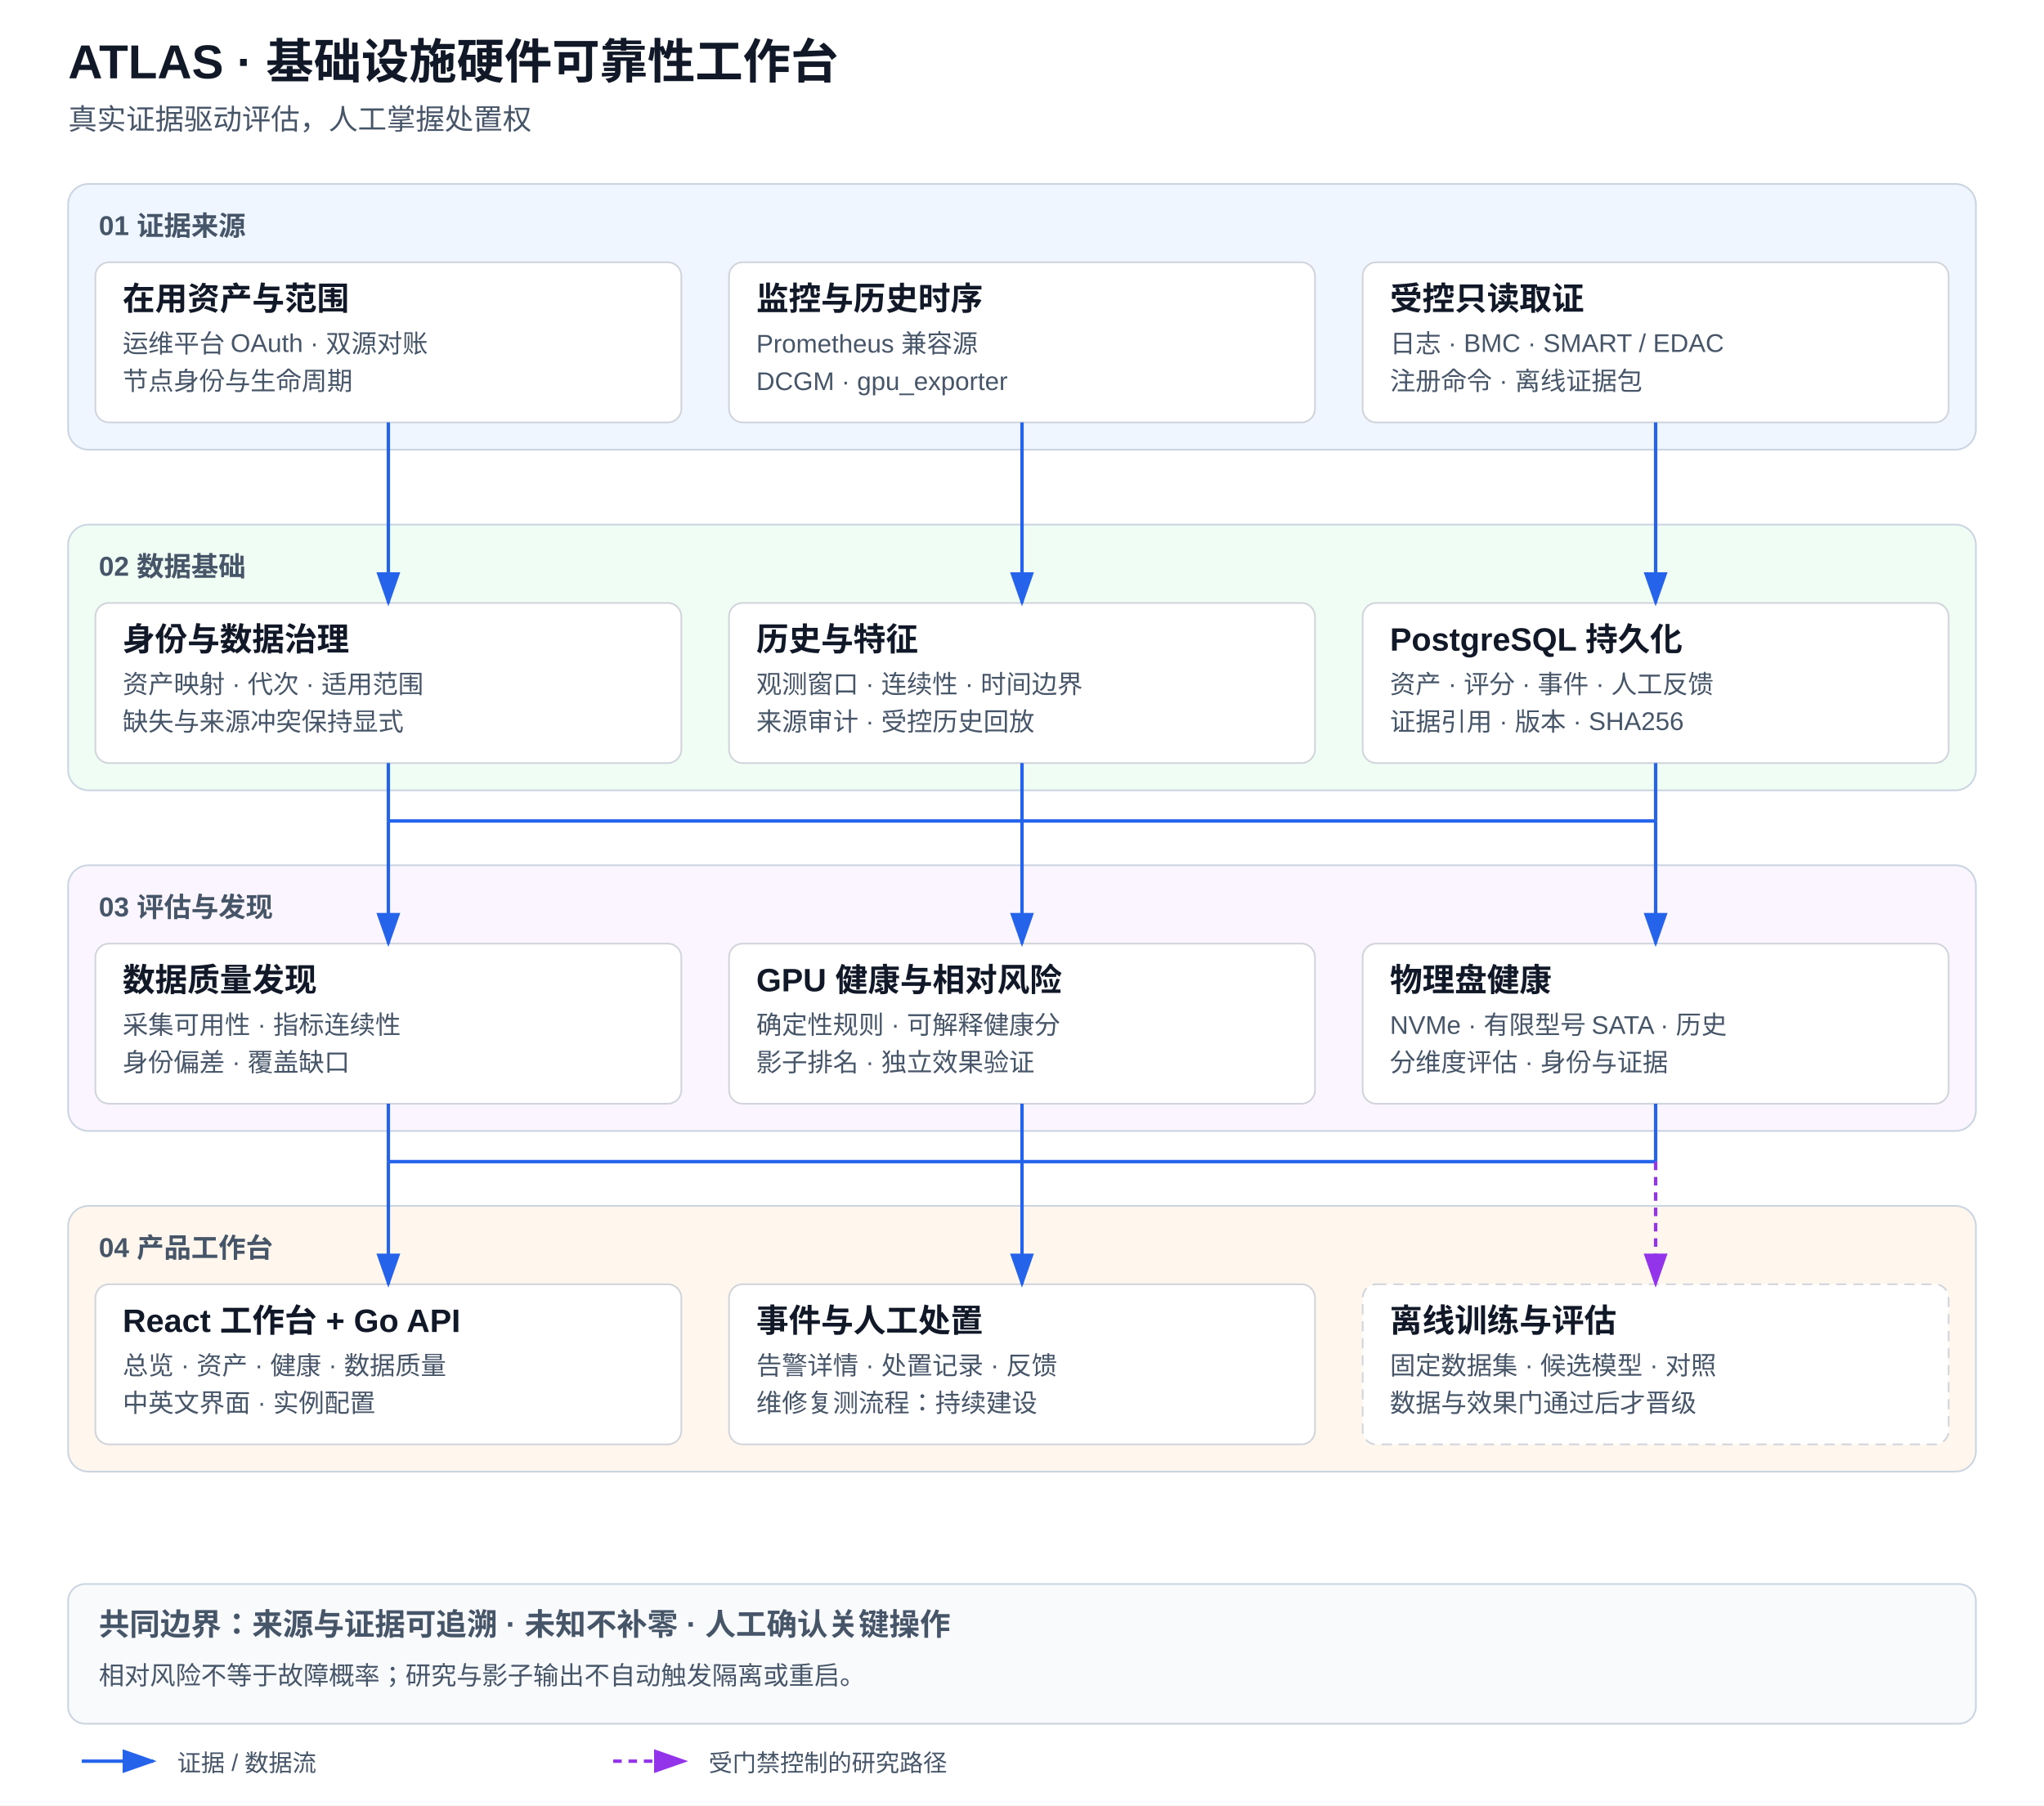
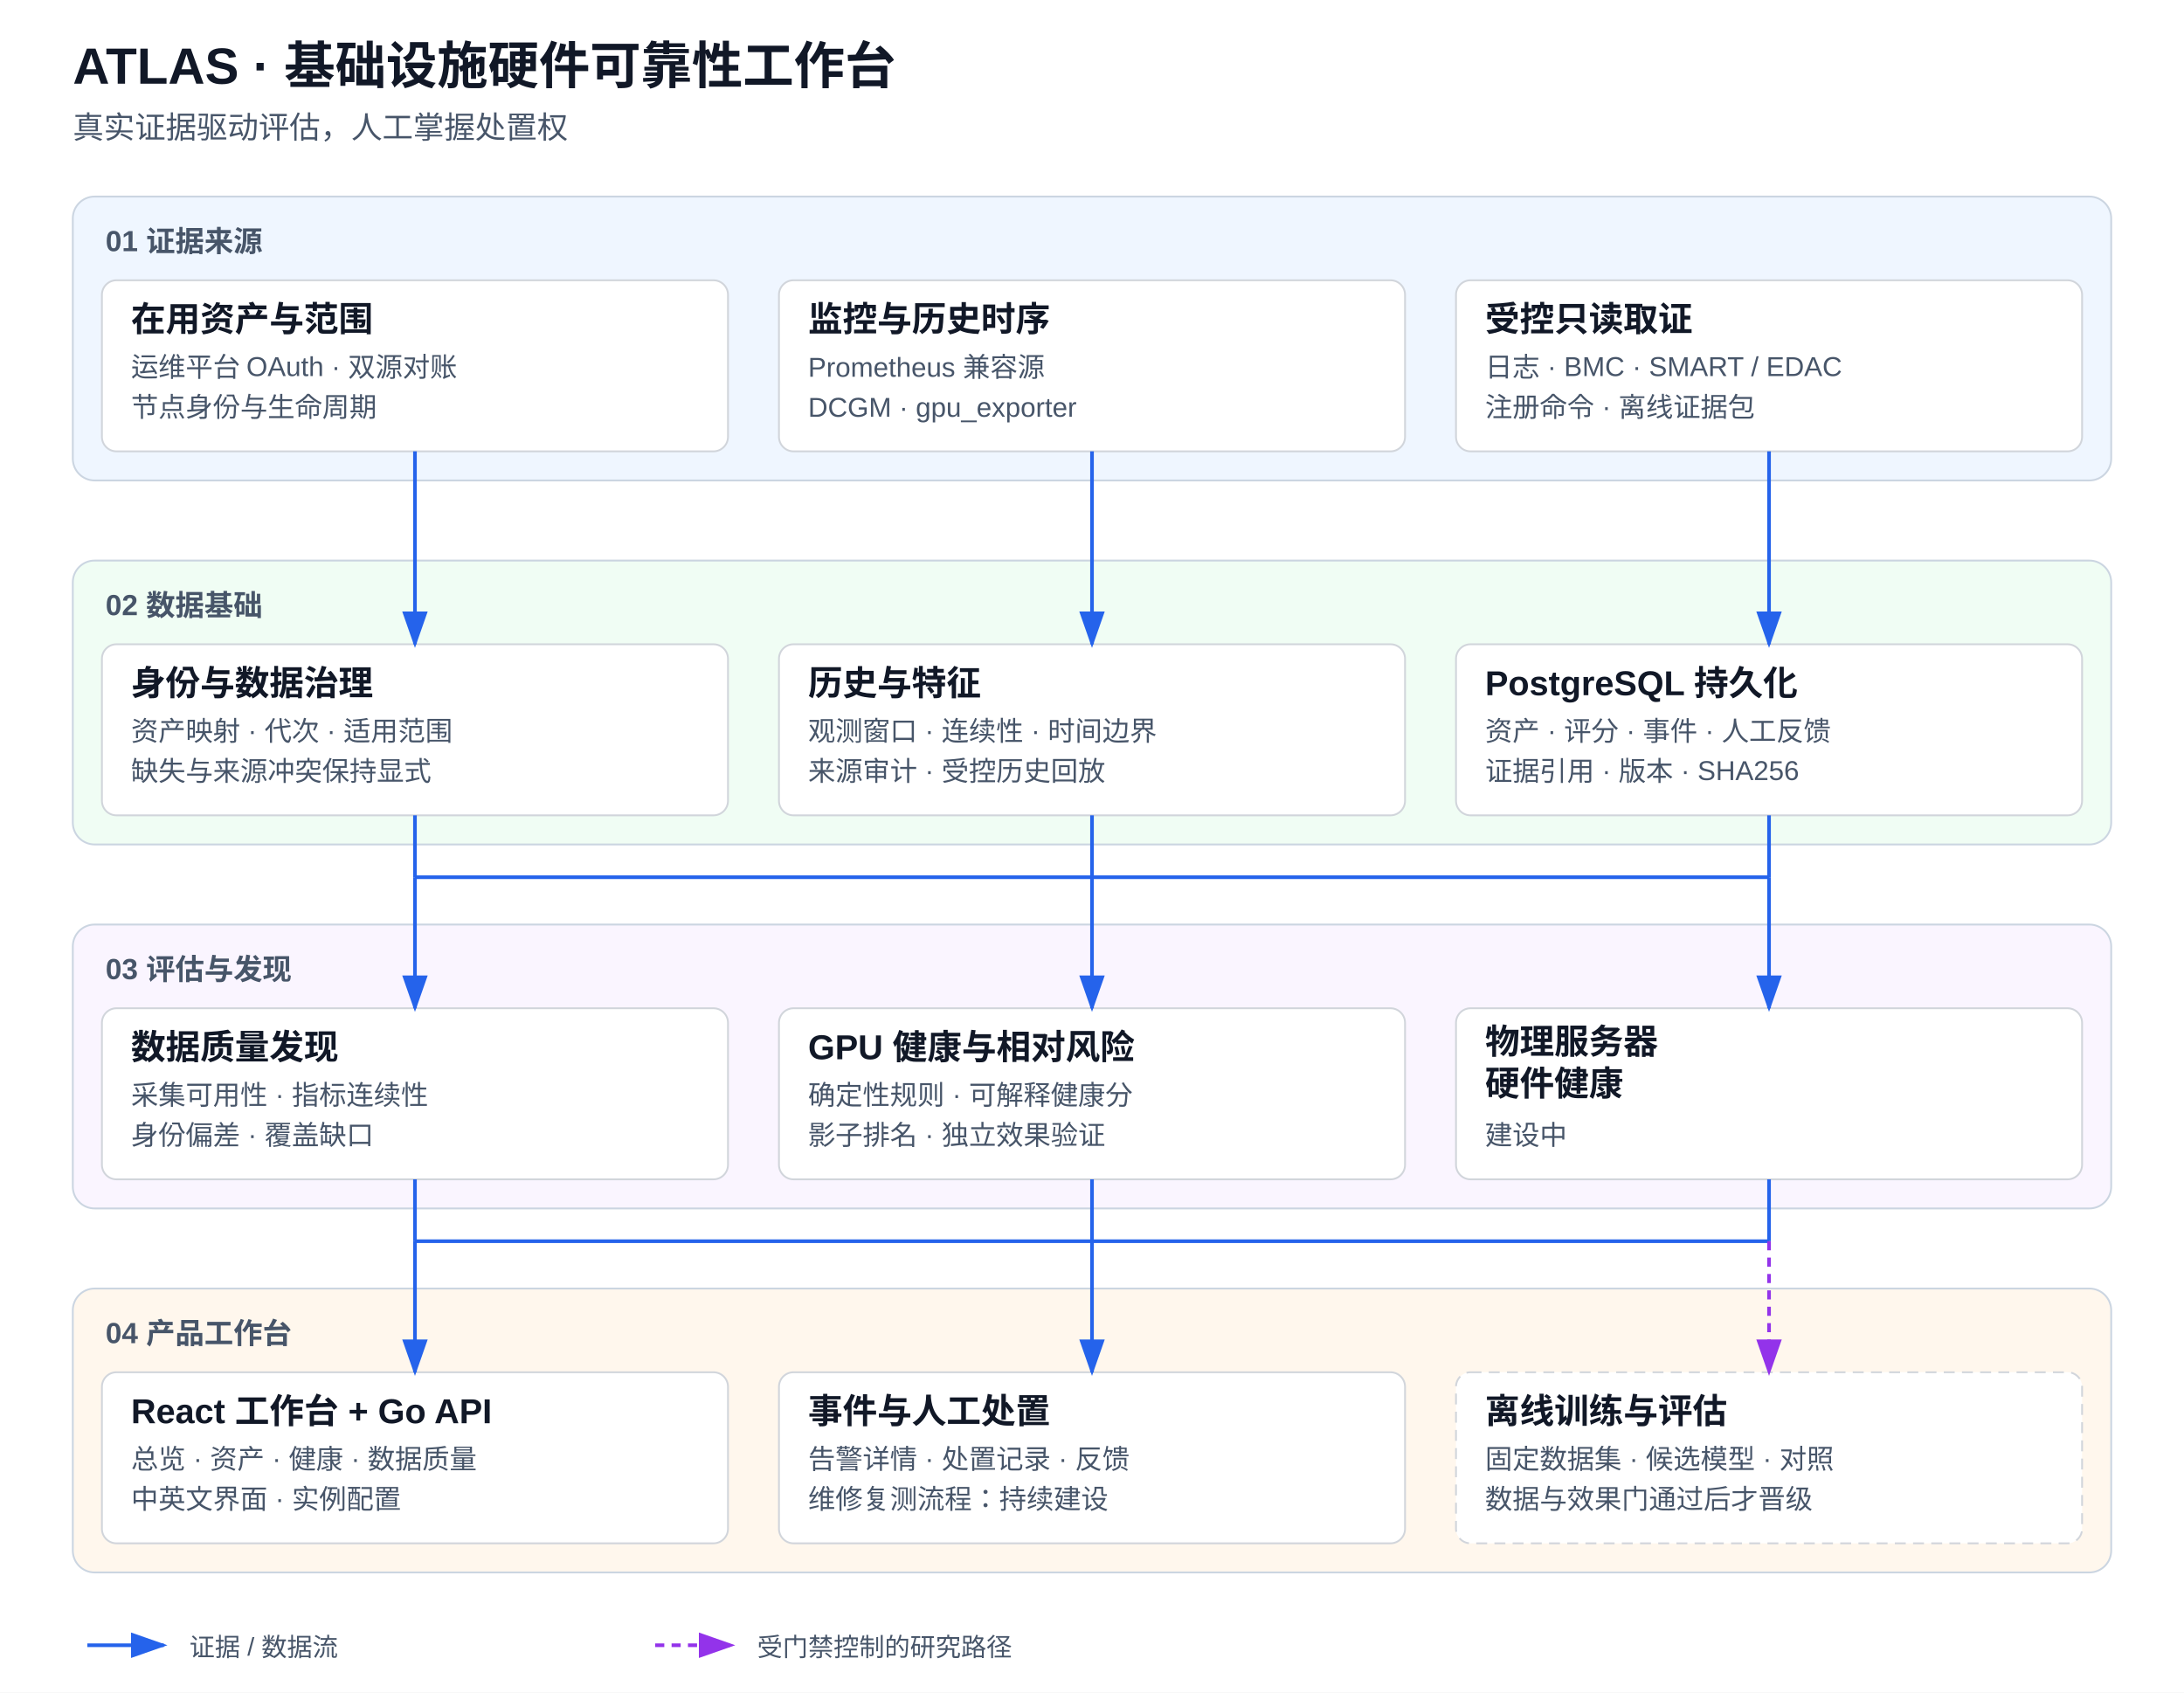
- <svg xmlns="http://www.w3.org/2000/svg" viewBox="0 0 1200 1060" role="img" aria-labelledby="title desc" lang="zh">
+ <svg xmlns="http://www.w3.org/2000/svg" viewBox="0 0 1200 930" role="img" aria-labelledby="title desc" lang="zh">
  <style>text {font-family:"Helvetica Neue",Arial,"PingFang SC","Microsoft YaHei",sans-serif}</style>
  <defs>
    <marker id="arrow" markerWidth="10" markerHeight="7" refX="9" refY="3.5" orient="auto">
      <path d="M0 0 L10 3.5 L0 7Z" fill="#2563eb" />
    </marker>
    <marker id="research-arrow" markerWidth="10" markerHeight="7" refX="9" refY="3.5" orient="auto">
      <path d="M0 0 L10 3.5 L0 7Z" fill="#9333ea" />
    </marker>
  </defs>
-   <rect width="1200" height="1060" fill="#ffffff" />
+   <rect width="1200" height="930" fill="#ffffff" />
  <text x="40" y="46" font-size="28" font-weight="700" fill="#111827">ATLAS · 基础设施硬件可靠性工作台</text>
  <text x="40" y="76" font-size="17" font-weight="400" fill="#475569">真实证据驱动评估，人工掌握处置权</text>
  <g id="sources">
    <rect x="40" y="108" width="1120" height="156" rx="12" fill="#eff6ff" stroke="#cbd5e1" />
    <text x="58" y="138" font-size="16" font-weight="700" fill="#475569">01  证据来源</text>
    <g id="assets">
      <rect x="56" y="154" width="344" height="94" rx="8" fill="#ffffff" stroke="#d1d5db" />
      <text x="72" y="182" font-size="19" font-weight="600" fill="#111827">在用资产与范围</text>
      <text x="72" y="207" font-size="15" font-weight="400" fill="#475569">运维平台 OAuth · 双源对账</text>
      <text x="72" y="229" font-size="15" font-weight="400" fill="#475569">节点身份与生命周期</text>
    </g>
    <g id="telemetry">
      <rect x="428" y="154" width="344" height="94" rx="8" fill="#ffffff" stroke="#d1d5db" />
      <text x="444" y="182" font-size="19" font-weight="600" fill="#111827">监控与历史时序</text>
      <text x="444" y="207" font-size="15" font-weight="400" fill="#475569">Prometheus 兼容源</text>
      <text x="444" y="229" font-size="15" font-weight="400" fill="#475569">DCGM · gpu_exporter</text>
    </g>
    <g id="evidence">
      <rect x="800" y="154" width="344" height="94" rx="8" fill="#ffffff" stroke="#d1d5db" />
      <text x="816" y="182" font-size="19" font-weight="600" fill="#111827">受控只读取证</text>
      <text x="816" y="207" font-size="15" font-weight="400" fill="#475569">日志 · BMC · SMART / EDAC</text>
      <text x="816" y="229" font-size="15" font-weight="400" fill="#475569">注册命令 · 离线证据包</text>
    </g>
  </g>
  <g id="foundation">
    <rect x="40" y="308" width="1120" height="156" rx="12" fill="#f0fdf4" stroke="#cbd5e1" />
    <text x="58" y="338" font-size="16" font-weight="700" fill="#475569">02  数据基础</text>
    <g id="identity">
      <rect x="56" y="354" width="344" height="94" rx="8" fill="#ffffff" stroke="#d1d5db" />
      <text x="72" y="382" font-size="19" font-weight="600" fill="#111827">身份与数据治理</text>
      <text x="72" y="407" font-size="15" font-weight="400" fill="#475569">资产映射 · 代次 · 适用范围</text>
      <text x="72" y="429" font-size="15" font-weight="400" fill="#475569">缺失与来源冲突保持显式</text>
    </g>
    <g id="history">
      <rect x="428" y="354" width="344" height="94" rx="8" fill="#ffffff" stroke="#d1d5db" />
      <text x="444" y="382" font-size="19" font-weight="600" fill="#111827">历史与特征</text>
      <text x="444" y="407" font-size="15" font-weight="400" fill="#475569">观测窗口 · 连续性 · 时间边界</text>
      <text x="444" y="429" font-size="15" font-weight="400" fill="#475569">来源审计 · 受控历史回放</text>
    </g>
    <g id="storage">
      <rect x="800" y="354" width="344" height="94" rx="8" fill="#ffffff" stroke="#d1d5db" />
      <text x="816" y="382" font-size="19" font-weight="600" fill="#111827">PostgreSQL 持久化</text>
      <text x="816" y="407" font-size="15" font-weight="400" fill="#475569">资产 · 评分 · 事件 · 人工反馈</text>
      <text x="816" y="429" font-size="15" font-weight="400" fill="#475569">证据引用 · 版本 · SHA256</text>
    </g>
  </g>
  <g id="assessment">
    <rect x="40" y="508" width="1120" height="156" rx="12" fill="#faf5ff" stroke="#cbd5e1" />
    <text x="58" y="538" font-size="16" font-weight="700" fill="#475569">03  评估与发现</text>
    <g id="quality">
      <rect x="56" y="554" width="344" height="94" rx="8" fill="#ffffff" stroke="#d1d5db" />
      <text x="72" y="582" font-size="19" font-weight="600" fill="#111827">数据质量发现</text>
      <text x="72" y="607" font-size="15" font-weight="400" fill="#475569">采集可用性 · 指标连续性</text>
      <text x="72" y="629" font-size="15" font-weight="400" fill="#475569">身份偏差 · 覆盖缺口</text>
    </g>
    <g id="gpu">
      <rect x="428" y="554" width="344" height="94" rx="8" fill="#ffffff" stroke="#d1d5db" />
      <text x="444" y="582" font-size="19" font-weight="600" fill="#111827">GPU 健康与相对风险</text>
      <text x="444" y="607" font-size="15" font-weight="400" fill="#475569">确定性规则 · 可解释健康分</text>
      <text x="444" y="629" font-size="15" font-weight="400" fill="#475569">影子排名 · 独立效果验证</text>
    </g>
    <g id="disk">
      <rect x="800" y="554" width="344" height="94" rx="8" fill="#ffffff" stroke="#d1d5db" />
-       <text x="816" y="582" font-size="19" font-weight="600" fill="#111827">物理盘健康</text>
-       <text x="816" y="607" font-size="15" font-weight="400" fill="#475569">NVMe · 有限型号 SATA · 历史</text>
-       <text x="816" y="629" font-size="15" font-weight="400" fill="#475569">分维度评估 · 身份与证据</text>
+       <text x="816" y="579" font-size="19" font-weight="600" fill="#111827">物理服务器</text>
+       <text x="816" y="602" font-size="19" font-weight="600" fill="#111827">硬件健康</text>
+       <text x="816" y="629" font-size="15" font-weight="400" fill="#475569">建设中</text>
    </g>
  </g>
  <g id="workspace">
    <rect x="40" y="708" width="1120" height="156" rx="12" fill="#fff7ed" stroke="#cbd5e1" />
    <text x="58" y="738" font-size="16" font-weight="700" fill="#475569">04  产品工作台</text>
    <g id="product">
      <rect x="56" y="754" width="344" height="94" rx="8" fill="#ffffff" stroke="#d1d5db" />
      <text x="72" y="782" font-size="19" font-weight="600" fill="#111827">React 工作台 + Go API</text>
      <text x="72" y="807" font-size="15" font-weight="400" fill="#475569">总览 · 资产 · 健康 · 数据质量</text>
      <text x="72" y="829" font-size="15" font-weight="400" fill="#475569">中英文界面 · 实例配置</text>
    </g>
    <g id="workflow">
      <rect x="428" y="754" width="344" height="94" rx="8" fill="#ffffff" stroke="#d1d5db" />
      <text x="444" y="782" font-size="19" font-weight="600" fill="#111827">事件与人工处置</text>
      <text x="444" y="807" font-size="15" font-weight="400" fill="#475569">告警详情 · 处置记录 · 反馈</text>
      <text x="444" y="829" font-size="15" font-weight="400" fill="#475569">维修复测流程：持续建设</text>
    </g>
    <g id="research">
      <rect x="800" y="754" width="344" height="94" rx="8" fill="#ffffff" stroke="#d1d5db" stroke-dasharray="6 4" />
      <text x="816" y="782" font-size="19" font-weight="600" fill="#111827">离线训练与评估</text>
      <text x="816" y="807" font-size="15" font-weight="400" fill="#475569">固定数据集 · 候选模型 · 对照</text>
      <text x="816" y="829" font-size="15" font-weight="400" fill="#475569">数据与效果门通过后才晋级</text>
    </g>
  </g>
  <path id="ingest-228" d="M228 248 V354" stroke="#2563eb" stroke-width="2" fill="none" marker-end="url(#arrow)" />
  <path id="ingest-600" d="M600 248 V354" stroke="#2563eb" stroke-width="2" fill="none" marker-end="url(#arrow)" />
  <path id="ingest-972" d="M972 248 V354" stroke="#2563eb" stroke-width="2" fill="none" marker-end="url(#arrow)" />
  <path id="assess-source-228" d="M228 448 V482" stroke="#2563eb" stroke-width="2" fill="none" />
  <path id="assess-source-600" d="M600 448 V482" stroke="#2563eb" stroke-width="2" fill="none" />
  <path id="assess-source-972" d="M972 448 V482" stroke="#2563eb" stroke-width="2" fill="none" />
  <path id="assess-bus" d="M228 482 H972" stroke="#2563eb" stroke-width="2" fill="none" />
  <path id="assess-target-228" d="M228 482 V554" stroke="#2563eb" stroke-width="2" fill="none" marker-end="url(#arrow)" />
  <path id="assess-target-600" d="M600 482 V554" stroke="#2563eb" stroke-width="2" fill="none" marker-end="url(#arrow)" />
  <path id="assess-target-972" d="M972 482 V554" stroke="#2563eb" stroke-width="2" fill="none" marker-end="url(#arrow)" />
  <path id="present-source-228" d="M228 648 V682" stroke="#2563eb" stroke-width="2" fill="none" />
  <path id="present-source-600" d="M600 648 V682" stroke="#2563eb" stroke-width="2" fill="none" />
  <path id="present-source-972" d="M972 648 V682" stroke="#2563eb" stroke-width="2" fill="none" />
  <path id="present-bus" d="M228 682 H972" stroke="#2563eb" stroke-width="2" fill="none" />
  <path id="present-target-228" d="M228 682 V754" stroke="#2563eb" stroke-width="2" fill="none" marker-end="url(#arrow)" />
  <path id="present-target-600" d="M600 682 V754" stroke="#2563eb" stroke-width="2" fill="none" marker-end="url(#arrow)" />
  <path id="present-target-972" d="M972 682 V754" stroke="#9333ea" stroke-width="2" fill="none" marker-end="url(#research-arrow)" stroke-dasharray="5 4" />
-   <rect x="40" y="930" width="1120" height="82" rx="10" fill="#f8fafc" stroke="#cbd5e1" />
-   <text x="58" y="960" font-size="18" font-weight="600" fill="#475569">共同边界：来源与证据可追溯 · 未知不补零 · 人工确认关键操作</text>
-   <text x="58" y="989" font-size="15" font-weight="400" fill="#475569">相对风险不等于故障概率；研究与影子输出不自动触发隔离或重启。</text>
-   <path d="M48 1034 H90" stroke="#2563eb" stroke-width="2" marker-end="url(#arrow)" />
-   <text x="104" y="1040" font-size="14" font-weight="400" fill="#475569">证据 / 数据流</text>
-   <path d="M360 1034 H402" stroke="#9333ea" stroke-width="2" stroke-dasharray="5 4" marker-end="url(#research-arrow)" />
-   <text x="416" y="1040" font-size="14" font-weight="400" fill="#475569">受门禁控制的研究路径</text>
+   <path d="M48 904 H90" stroke="#2563eb" stroke-width="2" marker-end="url(#arrow)" />
+   <text x="104" y="910" font-size="14" font-weight="400" fill="#475569">证据 / 数据流</text>
+   <path d="M360 904 H402" stroke="#9333ea" stroke-width="2" stroke-dasharray="5 4" marker-end="url(#research-arrow)" />
+   <text x="416" y="910" font-size="14" font-weight="400" fill="#475569">受门禁控制的研究路径</text>
</svg>
